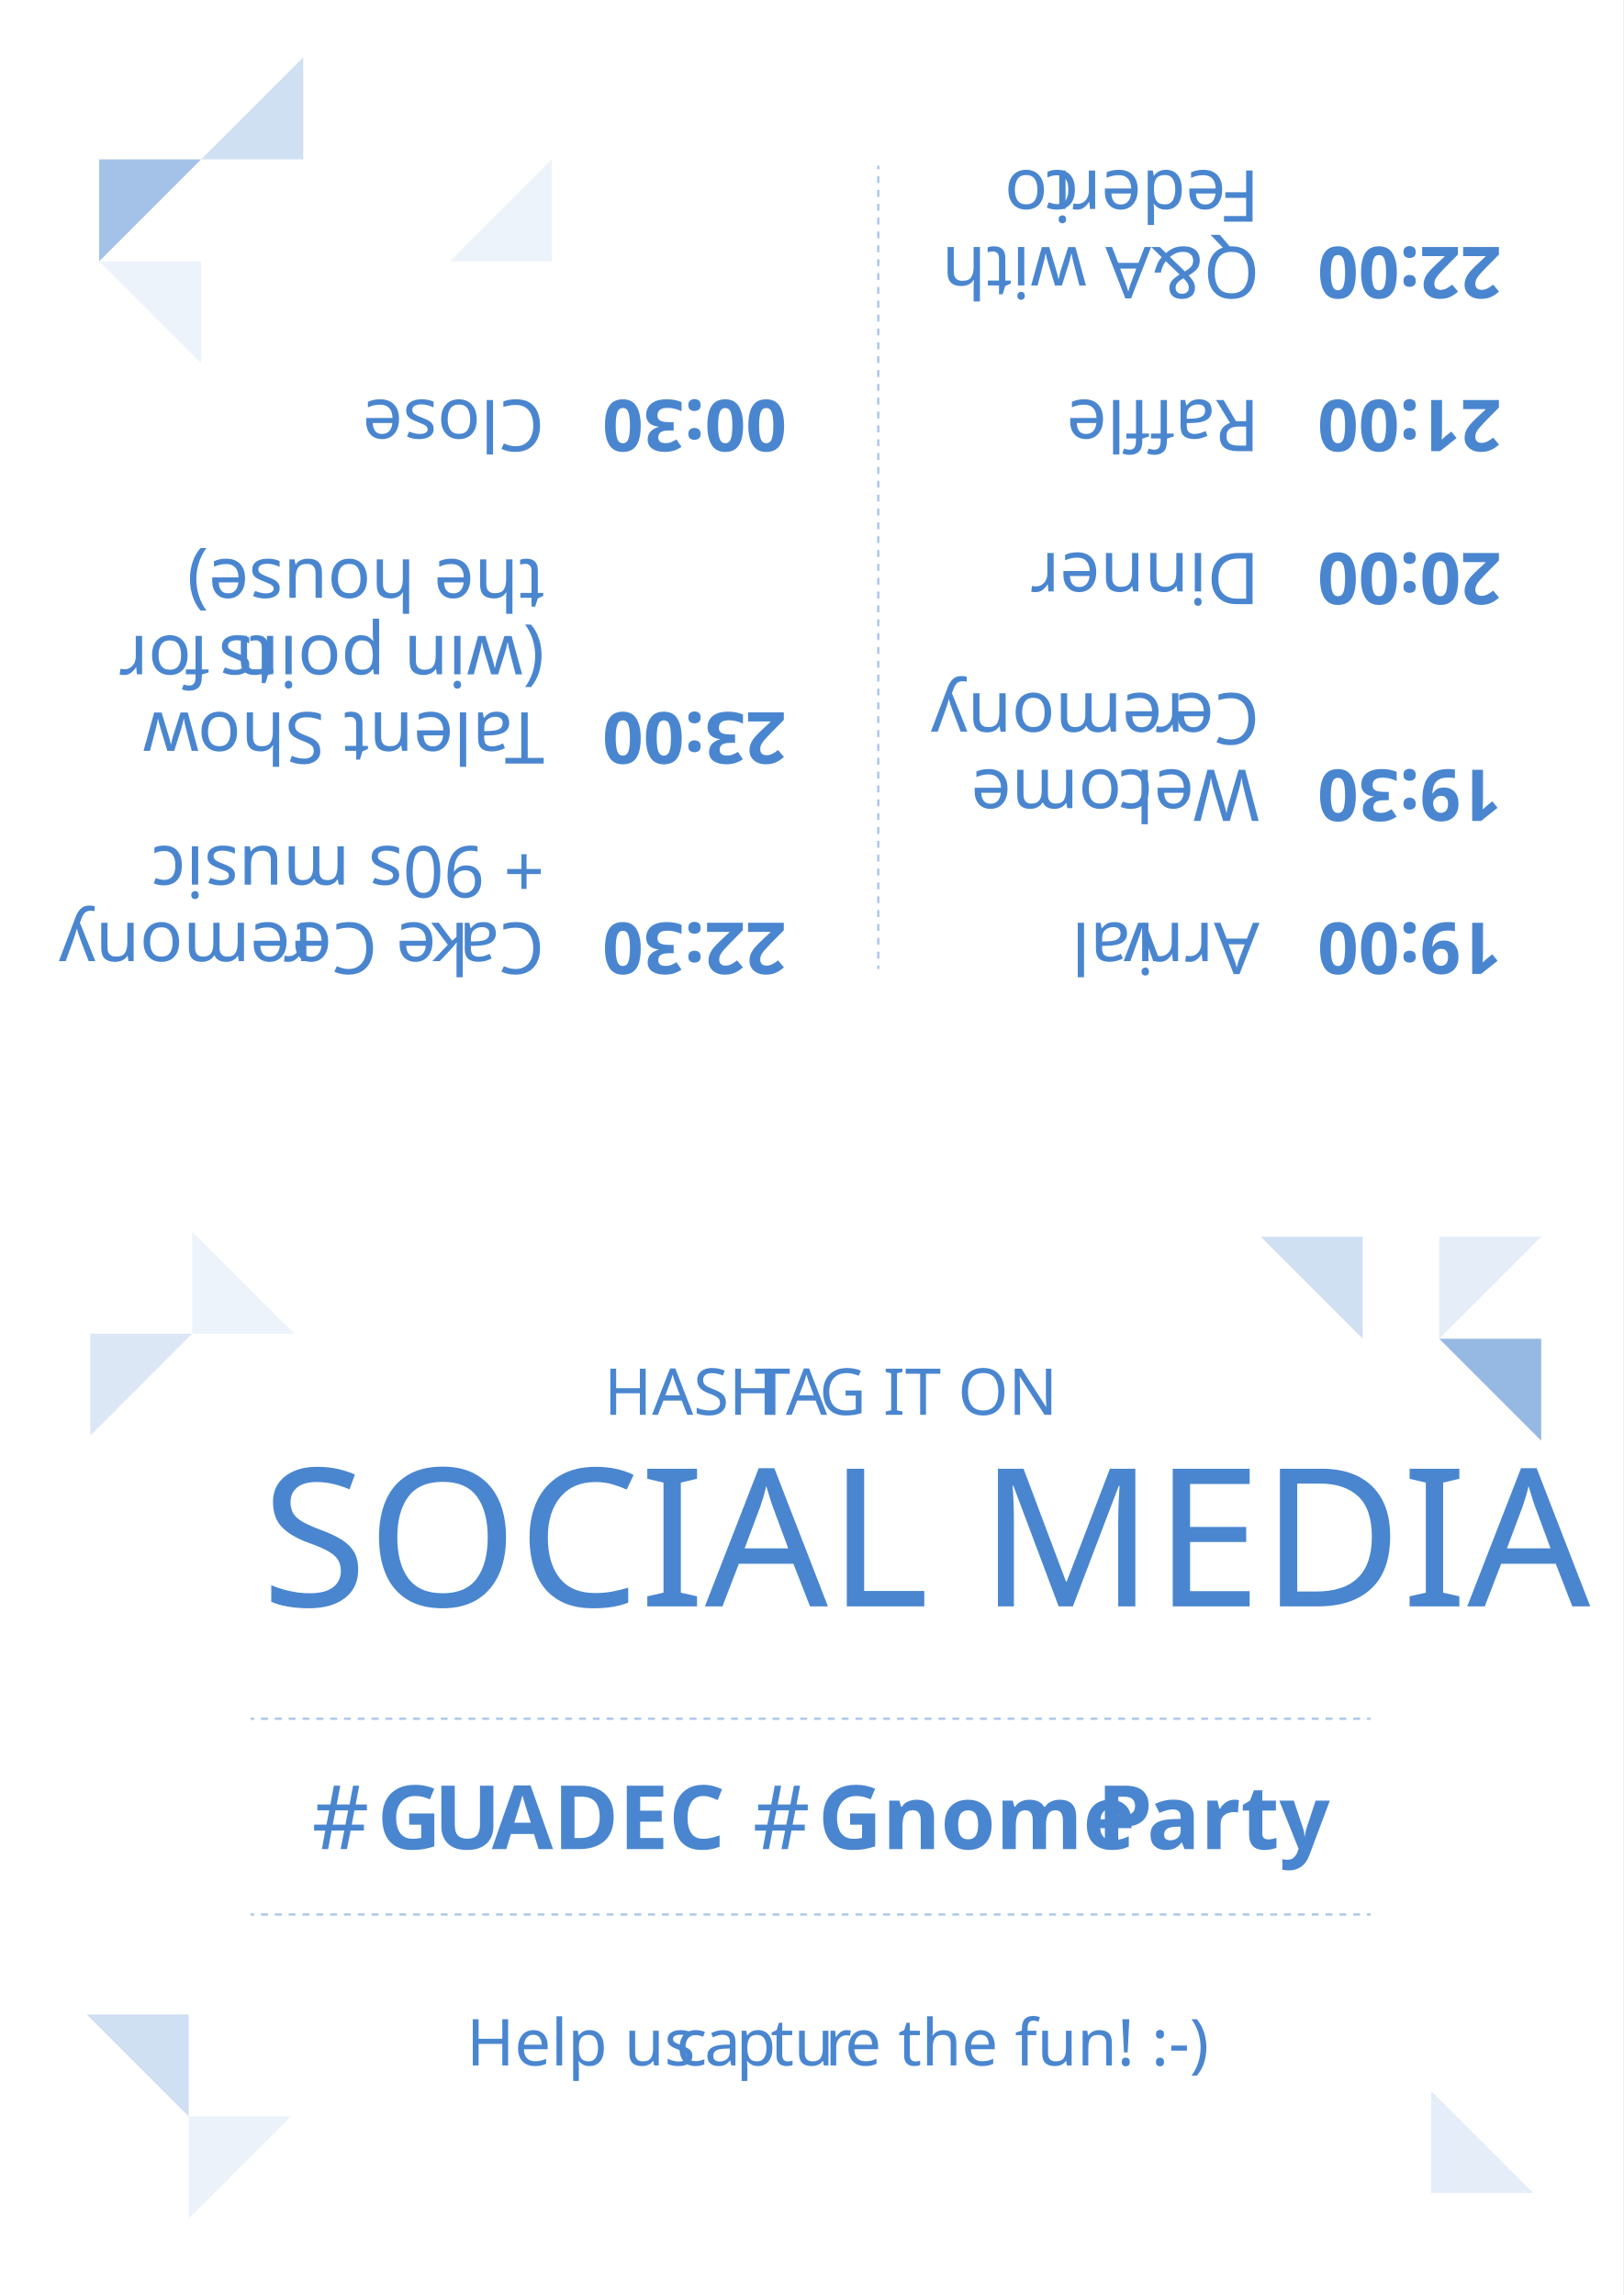
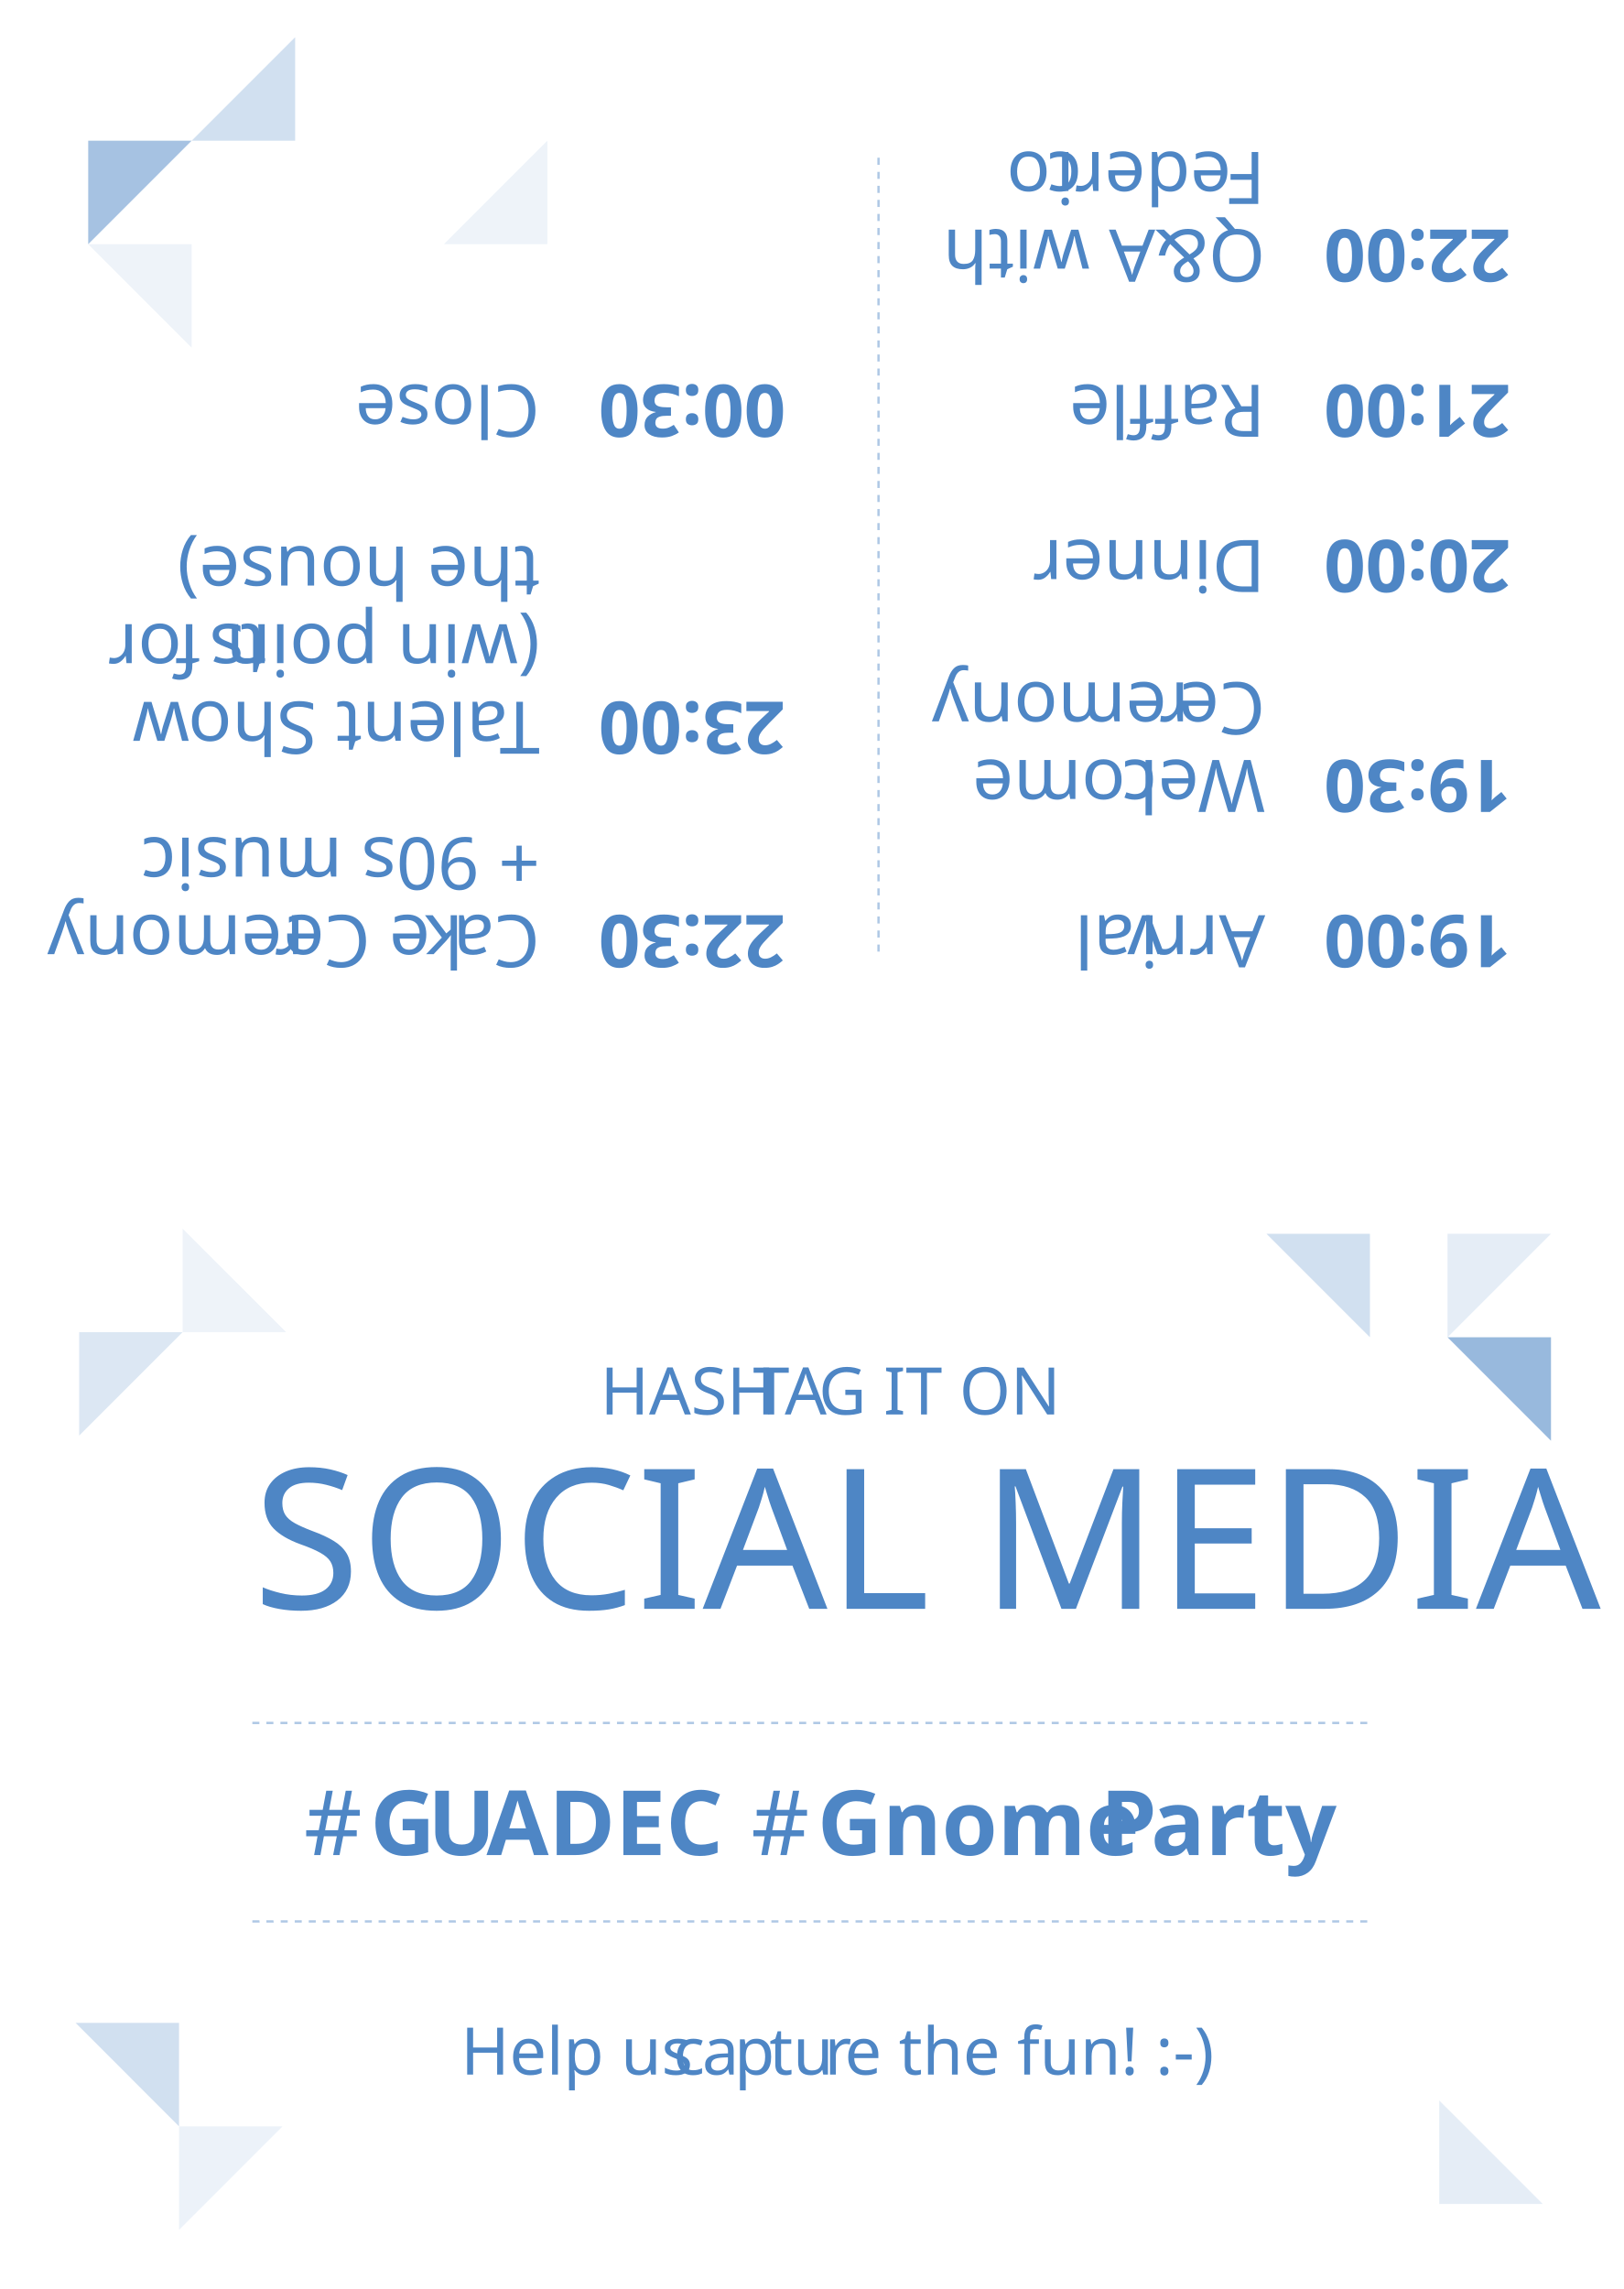
- <svg xmlns="http://www.w3.org/2000/svg" id="Layer_1" data-name="Layer 1" viewBox="0 0 3508 4960">
-   <rect x="-0.2" y="-0.03" width="3508" height="2480" transform="translate(3507.6 2479.94) rotate(180)" style="fill:#fff" />
-   <g style="opacity:0.45">
-     <line x1="1898.11" y1="358.19" x2="1898.11" y2="365.69" style="fill:none;stroke:#4a86cf;stroke-miterlimit:10;stroke-width:5px" />
-     <line x1="1898.11" y1="380.66" x2="1898.11" y2="2079.21" style="fill:none;stroke:#4a86cf;stroke-miterlimit:10;stroke-width:5px;stroke-dasharray:14.965,14.965" />
-     <line x1="1898.11" y1="2086.69" x2="1898.11" y2="2094.19" style="fill:none;stroke:#4a86cf;stroke-miterlimit:10;stroke-width:5px" />
+ <svg xmlns="http://www.w3.org/2000/svg" id="Layer_1" data-name="Layer 1" viewBox="0 0 595.28 839.06">
+   <rect x="-28.56" y="-28.5" width="652" height="896" transform="translate(594.88 839) rotate(180)" fill="#fff" />
+   <g opacity="0.45">
+     <path d="M322.52,348.82h-.86v-2.58h.86Zm0-5.15h-.86v-2.58h.86Zm0-5.15h-.86v-2.58h.86Zm0-5.15h-.86v-2.58h.86Zm0-5.15h-.86v-2.58h.86Zm0-5.15h-.86v-2.58h.86Zm0-5.15h-.86v-2.58h.86Zm0-5.15h-.86v-2.58h.86Zm0-5.15h-.86V305h.86Zm0-5.15h-.86v-2.58h.86Zm0-5.15h-.86v-2.58h.86Zm0-5.15h-.86v-2.58h.86Zm0-5.15h-.86v-2.58h.86Zm0-5.15h-.86v-2.58h.86Zm0-5.15h-.86v-2.58h.86Zm0-5.15h-.86V269h.86Zm0-5.15h-.86v-2.58h.86Zm0-5.15h-.86v-2.58h.86Zm0-5.15h-.86v-2.58h.86Zm0-5.15h-.86v-2.58h.86Zm0-5.15h-.86v-2.58h.86Zm0-5.15h-.86v-2.58h.86Zm0-5.15h-.86v-2.58h.86Zm0-5.15h-.86v-2.58h.86Zm0-5.15h-.86v-2.58h.86Zm0-5.15h-.86v-2.58h.86Zm0-5.15h-.86v-2.58h.86Zm0-5.15h-.86v-2.58h.86Zm0-5.15h-.86V202h.86Zm0-5.15h-.86v-2.58h.86Zm0-5.15h-.86v-2.58h.86Zm0-5.15h-.86v-2.58h.86Zm0-5.15h-.86v-2.58h.86Zm0-5.15h-.86v-2.58h.86Zm0-5.15h-.86v-2.58h.86Zm0-5.15h-.86V166h.86Zm0-5.15h-.86v-2.58h.86Zm0-5.15h-.86v-2.58h.86Zm0-5.15h-.86v-2.58h.86Zm0-5.15h-.86v-2.58h.86Zm0-5.15h-.86v-2.58h.86Zm0-5.15h-.86v-2.58h.86Zm0-5.15h-.86v-2.58h.86Zm0-5.15h-.86v-2.58h.86Zm0-5.15h-.86v-2.58h.86Zm0-5.15h-.86v-2.58h.86Zm0-5.15h-.86v-2.58h.86Zm0-5.15h-.86v-2.58h.86Zm0-5.15h-.86V99h.86Zm0-5.15h-.86V93.86h.86Zm0-5.15h-.86V88.71h.86Zm0-5.15h-.86V83.56h.86Zm0-5.15h-.86V78.41h.86Zm0-5.15h-.86V73.26h.86Zm0-5.15h-.86V68.11h.86Zm0-5.15h-.86V63h.86Zm0-5.15h-.86V57.81h.86Z" fill="#4e86c5" />
  </g>
-   <text transform="translate(3245.56 1994.31) rotate(180)" style="font-size:154.852px;fill:#4a86cf;font-family:SourceSansPro-Bold, Source Sans Pro;font-weight:700">19:00</text>
-   <text transform="translate(2722 1994.31) rotate(180)" style="font-size:154.852px;fill:#4a86cf;font-family:SourceSansPro-Light, Source Sans Pro">Arri<tspan x="215.08" y="0" style="letter-spacing:-0.02em">v</tspan>
-     <tspan x="279.19" y="0">al</tspan>
+   <text transform="translate(553.96 335.49) rotate(180)" font-size="26.65" fill="#4e86c5" font-family="SourceSansPro-Bold, Source Sans Pro" font-weight="700">19:00</text>
+   <text transform="translate(463.87 335.49) rotate(180)" font-size="26.65" fill="#4e86c5" font-family="SourceSansPro-Light, Source Sans Pro">Arri<tspan x="37.01" y="0" letter-spacing="-0.02em">v</tspan>
+     <tspan x="48.04" y="0">al</tspan>
  </text>
-   <text transform="translate(3245.56 1663.63) rotate(180)" style="font-size:154.852px;fill:#4a86cf;font-family:SourceSansPro-Bold, Source Sans Pro;font-weight:700">19:30</text>
-   <text transform="translate(2722 1663.63) rotate(180)" style="font-size:154.852px;fill:#4a86cf;font-family:SourceSansPro-Light, Source Sans Pro">Wel<tspan x="230.72" y="0" style="letter-spacing:-0.017em">c</tspan>
-     <tspan x="297.62" y="0">ome</tspan>
-     <tspan x="0" y="165.33">Ce</tspan>
-     <tspan x="162.13" y="165.33" style="letter-spacing:-0.01em">r</tspan>
-     <tspan x="209.67" y="165.33">emony</tspan>
+   <text transform="translate(553.96 278.59) rotate(180)" font-size="26.65" fill="#4e86c5" font-family="SourceSansPro-Bold, Source Sans Pro" font-weight="700">19:30</text>
+   <text transform="translate(463.87 278.59) rotate(180)" font-size="26.65" fill="#4e86c5" font-family="SourceSansPro-Light, Source Sans Pro">Wel<tspan x="39.7" y="0" letter-spacing="-0.02em">c</tspan>
+     <tspan x="51.22" y="0">ome</tspan>
+     <tspan x="0" y="28.45">Ce</tspan>
+     <tspan x="27.9" y="28.45" letter-spacing="-0.01em">r</tspan>
+     <tspan x="36.08" y="28.45">emony</tspan>
  </text>
-   <text transform="translate(3245.56 1195.18) rotate(180)" style="font-size:154.852px;fill:#4a86cf;font-family:SourceSansPro-Bold, Source Sans Pro;font-weight:700">20:00</text>
-   <text transform="translate(2722 1195.18) rotate(180)" style="font-size:154.852px;fill:#4a86cf;font-family:SourceSansPro-Light, Source Sans Pro">Dinner</text>
-   <text transform="translate(3245.56 864.51) rotate(180)" style="font-size:154.852px;fill:#4a86cf;font-family:SourceSansPro-Bold, Source Sans Pro;font-weight:700">21:00</text>
-   <text transform="translate(2722 864.51) rotate(180)" style="font-size:154.852px;fill:#4a86cf;font-family:SourceSansPro-Light, Source Sans Pro">Raffle</text>
-   <text transform="translate(3245.56 533.85) rotate(180)" style="font-size:154.852px;fill:#4a86cf;font-family:SourceSansPro-Bold, Source Sans Pro;font-weight:700">22:00</text>
-   <text transform="translate(2722 533.85) rotate(180)" style="font-size:154.852px;fill:#4a86cf;font-family:SourceSansPro-Light, Source Sans Pro">Q&amp;A with<tspan x="0" y="165.33" style="letter-spacing:-0.011em">F</tspan>
-     <tspan x="72.16" y="165.33">ederi</tspan>
-     <tspan x="390.53" y="165.33" style="letter-spacing:-0.017em">c</tspan>
-     <tspan x="457.42" y="165.33">o</tspan>
+   <text transform="translate(553.96 197.98) rotate(180)" font-size="26.65" fill="#4e86c5" font-family="SourceSansPro-Bold, Source Sans Pro" font-weight="700">20:00</text>
+   <text transform="translate(463.87 197.98) rotate(180)" font-size="26.65" fill="#4e86c5" font-family="SourceSansPro-Light, Source Sans Pro">Dinner</text>
+   <text transform="translate(553.96 141.07) rotate(180)" font-size="26.65" fill="#4e86c5" font-family="SourceSansPro-Bold, Source Sans Pro" font-weight="700">21:00</text>
+   <text transform="translate(463.87 141.07) rotate(180)" font-size="26.65" fill="#4e86c5" font-family="SourceSansPro-Light, Source Sans Pro">Raffle</text>
+   <text transform="translate(553.96 84.17) rotate(180)" font-size="26.65" fill="#4e86c5" font-family="SourceSansPro-Bold, Source Sans Pro" font-weight="700">22:00</text>
+   <text transform="translate(463.87 84.17) rotate(180)" font-size="26.65" fill="#4e86c5" font-family="SourceSansPro-Light, Source Sans Pro">Q&amp;A with<tspan x="0" y="28.45" letter-spacing="-0.01em">F</tspan>
+     <tspan x="12.42" y="28.45">ederi</tspan>
+     <tspan x="67.2" y="28.45" letter-spacing="-0.02em">c</tspan>
+     <tspan x="78.71" y="28.45">o</tspan>
  </text>
-   <text transform="translate(1700.11 1994.31) rotate(180)" style="font-size:154.852px;fill:#4a86cf;font-family:SourceSansPro-Bold, Source Sans Pro;font-weight:700">22:30</text>
-   <text transform="translate(1176.56 1994.31) rotate(180)" style="font-size:154.852px;fill:#4a86cf;font-family:SourceSansPro-Light, Source Sans Pro">Ca<tspan x="163.37" y="0" style="letter-spacing:-0.012em">k</tspan>
-     <tspan x="233.36" y="0">e Ce</tspan>
-     <tspan x="501.25" y="0" style="letter-spacing:-0.01em">r</tspan>
-     <tspan x="548.79" y="0" style="letter-spacing:0em">emony</tspan>
-     <tspan x="0" y="165.33">+ 90s music</tspan>
+   <text transform="translate(288.02 335.49) rotate(180)" font-size="26.65" fill="#4e86c5" font-family="SourceSansPro-Bold, Source Sans Pro" font-weight="700">22:30</text>
+   <text transform="translate(197.92 335.49) rotate(180)" font-size="26.65" fill="#4e86c5" font-family="SourceSansPro-Light, Source Sans Pro">Ca<tspan x="28.11" y="0" letter-spacing="-0.01em">k</tspan>
+     <tspan x="40.16" y="0">e Ce</tspan>
+     <tspan x="86.26" y="0" letter-spacing="-0.01em">r</tspan>
+     <tspan x="94.44" y="0" letter-spacing="0em">emony</tspan>
+     <tspan x="0" y="28.45">+ 90s music</tspan>
  </text>
-   <text transform="translate(1700.11 1539.63) rotate(180)" style="font-size:154.852px;fill:#4a86cf;font-family:SourceSansPro-Bold, Source Sans Pro;font-weight:700">23:00</text>
-   <text transform="translate(1176.56 1539.63) rotate(180)" style="font-size:154.852px;fill:#4a86cf;font-family:SourceSansPro-Light, Source Sans Pro">
-     <tspan style="letter-spacing:-0.078em">T</tspan>
-     <tspan x="69.06" y="0">alent Show</tspan>
-     <tspan x="0" y="165.33">(win poin</tspan>
-     <tspan x="583.01" y="165.33" style="letter-spacing:-0.01em">t</tspan>
-     <tspan x="629.77" y="165.33" style="letter-spacing:-0em">s </tspan>
-     <tspan x="723.46" y="165.33" style="letter-spacing:-0.01em">f</tspan>
-     <tspan x="762.63" y="165.33">or</tspan>
-     <tspan x="0" y="330.67">the house)</tspan>
+   <text transform="translate(288.02 257.25) rotate(180)" font-size="26.65" fill="#4e86c5" font-family="SourceSansPro-Bold, Source Sans Pro" font-weight="700">23:00</text>
+   <text transform="translate(197.92 257.25) rotate(180)" font-size="26.65" fill="#4e86c5" font-family="SourceSansPro-Light, Source Sans Pro">
+     <tspan letter-spacing="-0.08em">T</tspan>
+     <tspan x="11.88" y="0">alent Show</tspan>
+     <tspan x="0" y="28.45">(win poin</tspan>
+     <tspan x="100.33" y="28.45" letter-spacing="-0.01em">t</tspan>
+     <tspan x="108.37" y="28.45">s </tspan>
+     <tspan x="124.5" y="28.45" letter-spacing="-0.01em">f</tspan>
+     <tspan x="131.24" y="28.45">or</tspan>
+     <tspan x="0" y="56.9">the house)</tspan>
  </text>
-   <text transform="translate(1700.11 864.51) rotate(180)" style="font-size:154.852px;fill:#4a86cf;font-family:SourceSansPro-Bold, Source Sans Pro;font-weight:700">00:30</text>
-   <text transform="translate(1176.56 864.51) rotate(180)" style="font-size:154.852px;fill:#4a86cf;font-family:SourceSansPro-Light, Source Sans Pro">Close</text>
-   <polygon points="1192.55 564.86 972.11 564.86 1192.55 344.42 1192.55 564.86" style="fill:#4a86cf;opacity:0.1" />
-   <polygon points="434.77 564.86 434.77 785.3 214.33 564.86 434.77 564.86" style="fill:#4a86cf;opacity:0.1" />
-   <polygon points="655.22 344.42 434.77 344.42 655.22 123.97 655.22 344.42" style="fill:#4a86cf;opacity:0.26" />
-   <polygon points="214.33 344.42 434.77 344.42 214.33 564.86 214.33 344.42" style="fill:#4a86cf;opacity:0.5" />
-   <rect x="-0.2" y="2479.97" width="3508" height="2480" style="fill:#fff" />
-   <g style="opacity:0.45">
-     <line x1="541.64" y1="3714.56" x2="549.14" y2="3714.56" style="fill:none;stroke:#4a86cf;stroke-miterlimit:10;stroke-width:5px" />
-     <line x1="564.08" y1="3714.56" x2="2946.83" y2="3714.56" style="fill:none;stroke:#4a86cf;stroke-miterlimit:10;stroke-width:5px;stroke-dasharray:14.939,14.939" />
-     <line x1="2954.3" y1="3714.56" x2="2961.8" y2="3714.56" style="fill:none;stroke:#4a86cf;stroke-miterlimit:10;stroke-width:5px" />
+   <text transform="translate(288.02 141.07) rotate(180)" font-size="26.65" fill="#4e86c5" font-family="SourceSansPro-Bold, Source Sans Pro" font-weight="700">00:30</text>
+   <text transform="translate(197.92 141.07) rotate(180)" font-size="26.65" fill="#4e86c5" font-family="SourceSansPro-Light, Source Sans Pro">Close</text>
+   <polygon points="200.67 89.51 162.74 89.51 200.67 51.57 200.67 89.51" fill="#4e86c5" opacity="0.1" />
+   <polygon points="70.27 89.51 70.27 127.44 32.34 89.51 70.27 89.51" fill="#4e86c5" opacity="0.1" />
+   <polygon points="108.21 51.57 70.27 51.57 108.21 13.64 108.21 51.57" fill="#4e86c5" opacity="0.26" />
+   <polygon points="32.34 51.57 70.27 51.57 32.34 89.51 32.34 51.57" fill="#4e86c5" opacity="0.5" />
+   <g opacity="0.45">
+     <path d="M501.27,632H498.7v-.86h2.57Zm-5.14,0h-2.57v-.86h2.57ZM491,632h-2.57v-.86H491Zm-5.14,0h-2.57v-.86h2.57Zm-5.14,0h-2.57v-.86h2.57Zm-5.14,0H473v-.86h2.57Zm-5.14,0h-2.57v-.86h2.57Zm-5.14,0h-2.57v-.86h2.57Zm-5.14,0h-2.57v-.86h2.57ZM455,632h-2.57v-.86H455Zm-5.14,0h-2.57v-.86h2.57Zm-5.14,0h-2.57v-.86h2.57Zm-5.14,0H437v-.86h2.57Zm-5.14,0h-2.57v-.86h2.57Zm-5.14,0h-2.57v-.86h2.57Zm-5.14,0h-2.57v-.86h2.57ZM419,632h-2.57v-.86H419Zm-5.14,0h-2.57v-.86h2.57Zm-5.14,0h-2.57v-.86h2.57Zm-5.14,0H401v-.86h2.57Zm-5.14,0h-2.57v-.86h2.57Zm-5.14,0h-2.57v-.86h2.57Zm-5.14,0h-2.57v-.86h2.57ZM383,632h-2.57v-.86H383Zm-5.14,0H375.3v-.86h2.57Zm-5.14,0h-2.57v-.86h2.57Zm-5.14,0H365v-.86h2.57Zm-5.14,0h-2.57v-.86h2.57Zm-5.14,0h-2.57v-.86h2.57Zm-5.14,0H349.6v-.86h2.57ZM347,632h-2.57v-.86H347Zm-5.14,0h-2.57v-.86h2.57Zm-5.14,0h-2.57v-.86h2.57Zm-5.14,0H329v-.86h2.57Zm-5.14,0h-2.57v-.86h2.57Zm-5.14,0h-2.57v-.86h2.57Zm-5.14,0h-2.57v-.86h2.57ZM311,632h-2.57v-.86H311Zm-5.14,0h-2.57v-.86h2.57Zm-5.14,0h-2.57v-.86h2.57Zm-5.14,0H293v-.86h2.57Zm-5.14,0H287.9v-.86h2.57Zm-5.14,0h-2.57v-.86h2.57Zm-5.14,0h-2.57v-.86h2.57ZM275,632h-2.57v-.86H275Zm-5.14,0h-2.57v-.86h2.57Zm-5.14,0h-2.57v-.86h2.57Zm-5.14,0H257v-.86h2.57Zm-5.14,0h-2.57v-.86h2.57Zm-5.14,0h-2.57v-.86h2.57Zm-5.14,0h-2.57v-.86h2.57Zm-5.14,0h-2.57v-.86h2.57Zm-5.14,0h-2.57v-.86h2.57Zm-5.14,0H226.2v-.86h2.57Zm-5.14,0h-2.57v-.86h2.57Zm-5.14,0h-2.57v-.86h2.57Zm-5.14,0h-2.57v-.86h2.57Zm-5.14,0h-2.57v-.86h2.57Zm-5.14,0h-2.57v-.86h2.57Zm-5.14,0h-2.57v-.86h2.57Zm-5.14,0h-2.57v-.86h2.57Zm-5.14,0h-2.57v-.86h2.57Zm-5.14,0h-2.57v-.86h2.57Zm-5.14,0h-2.57v-.86h2.57Zm-5.14,0h-2.57v-.86h2.57Zm-5.14,0H164.5v-.86h2.57Zm-5.14,0h-2.57v-.86h2.57Zm-5.14,0h-2.57v-.86h2.57Zm-5.14,0h-2.57v-.86h2.57Zm-5.14,0h-2.57v-.86h2.57Zm-5.14,0H138.8v-.86h2.57Zm-5.14,0h-2.57v-.86h2.57Zm-5.14,0h-2.57v-.86h2.57Zm-5.14,0h-2.57v-.86h2.57Zm-5.14,0h-2.57v-.86h2.57Zm-5.14,0h-2.57v-.86h2.57Zm-5.14,0h-2.57v-.86h2.57Zm-5.14,0h-2.57v-.86h2.57Zm-5.14,0H97.66v-.86h2.57Zm-5.14,0H92.52v-.86h2.57Z" fill="#4e86c5" />
  </g>
-   <g style="opacity:0.45">
-     <line x1="541.64" y1="4137.63" x2="549.14" y2="4137.63" style="fill:none;stroke:#4a86cf;stroke-miterlimit:10;stroke-width:5px" />
-     <line x1="564.08" y1="4137.63" x2="2946.83" y2="4137.63" style="fill:none;stroke:#4a86cf;stroke-miterlimit:10;stroke-width:5px;stroke-dasharray:14.939,14.939" />
-     <line x1="2954.3" y1="4137.63" x2="2961.8" y2="4137.63" style="fill:none;stroke:#4a86cf;stroke-miterlimit:10;stroke-width:5px" />
+   <g opacity="0.45">
+     <path d="M501.27,704.75H498.7v-.86h2.57Zm-5.14,0h-2.57v-.86h2.57Zm-5.14,0h-2.57v-.86H491Zm-5.14,0h-2.57v-.86h2.57Zm-5.14,0h-2.57v-.86h2.57Zm-5.14,0H473v-.86h2.57Zm-5.14,0h-2.57v-.86h2.57Zm-5.14,0h-2.57v-.86h2.57Zm-5.14,0h-2.57v-.86h2.57Zm-5.14,0h-2.57v-.86H455Zm-5.14,0h-2.57v-.86h2.57Zm-5.14,0h-2.57v-.86h2.57Zm-5.14,0H437v-.86h2.57Zm-5.14,0h-2.57v-.86h2.57Zm-5.14,0h-2.57v-.86h2.57Zm-5.14,0h-2.57v-.86h2.57Zm-5.14,0h-2.57v-.86H419Zm-5.14,0h-2.57v-.86h2.57Zm-5.14,0h-2.57v-.86h2.57Zm-5.14,0H401v-.86h2.57Zm-5.14,0h-2.57v-.86h2.57Zm-5.14,0h-2.57v-.86h2.57Zm-5.14,0h-2.57v-.86h2.57Zm-5.14,0h-2.57v-.86H383Zm-5.14,0H375.3v-.86h2.57Zm-5.14,0h-2.57v-.86h2.57Zm-5.14,0H365v-.86h2.57Zm-5.14,0h-2.57v-.86h2.57Zm-5.14,0h-2.57v-.86h2.57Zm-5.14,0H349.6v-.86h2.57Zm-5.14,0h-2.57v-.86H347Zm-5.14,0h-2.57v-.86h2.57Zm-5.14,0h-2.57v-.86h2.57Zm-5.14,0H329v-.86h2.57Zm-5.14,0h-2.57v-.86h2.57Zm-5.14,0h-2.57v-.86h2.57Zm-5.14,0h-2.57v-.86h2.57Zm-5.14,0h-2.57v-.86H311Zm-5.14,0h-2.57v-.86h2.57Zm-5.14,0h-2.57v-.86h2.57Zm-5.14,0H293v-.86h2.57Zm-5.14,0H287.9v-.86h2.57Zm-5.14,0h-2.57v-.86h2.57Zm-5.14,0h-2.57v-.86h2.57Zm-5.14,0h-2.57v-.86H275Zm-5.14,0h-2.57v-.86h2.57Zm-5.14,0h-2.57v-.86h2.57Zm-5.14,0H257v-.86h2.57Zm-5.14,0h-2.57v-.86h2.57Zm-5.14,0h-2.57v-.86h2.57Zm-5.14,0h-2.57v-.86h2.57Zm-5.14,0h-2.57v-.86h2.57Zm-5.14,0h-2.57v-.86h2.57Zm-5.14,0H226.2v-.86h2.57Zm-5.14,0h-2.57v-.86h2.57Zm-5.14,0h-2.57v-.86h2.57Zm-5.14,0h-2.57v-.86h2.57Zm-5.14,0h-2.57v-.86h2.57Zm-5.14,0h-2.57v-.86h2.57Zm-5.14,0h-2.57v-.86h2.57Zm-5.14,0h-2.57v-.86h2.57Zm-5.14,0h-2.57v-.86h2.57Zm-5.14,0h-2.57v-.86h2.57Zm-5.14,0h-2.57v-.86h2.57Zm-5.14,0h-2.57v-.86h2.57Zm-5.14,0H164.5v-.86h2.57Zm-5.14,0h-2.57v-.86h2.57Zm-5.14,0h-2.57v-.86h2.57Zm-5.14,0h-2.57v-.86h2.57Zm-5.14,0h-2.57v-.86h2.57Zm-5.14,0H138.8v-.86h2.57Zm-5.14,0h-2.57v-.86h2.57Zm-5.14,0h-2.57v-.86h2.57Zm-5.14,0h-2.57v-.86h2.57Zm-5.14,0h-2.57v-.86h2.57Zm-5.14,0h-2.57v-.86h2.57Zm-5.14,0h-2.57v-.86h2.57Zm-5.14,0h-2.57v-.86h2.57Zm-5.14,0H97.66v-.86h2.57Zm-5.14,0H92.52v-.86h2.57Z" fill="#4e86c5" />
  </g>
-   <text transform="translate(1305.45 3057.8)" style="font-size:139.849px;fill:#4a86cf;font-family:SourceSansPro-Light, Source Sans Pro">HASH<tspan x="325.15" y="0" style="letter-spacing:-0.04em">T</tspan>
-     <tspan x="392.83" y="0" style="letter-spacing:-0.01em">A</tspan>
-     <tspan x="464.99" y="0">G IT ON</tspan>
+   <text transform="translate(220.1 518.5)" font-size="24.07" fill="#4e86c5" font-family="SourceSansPro-Light, Source Sans Pro">HASH<tspan x="55.95" y="0" letter-spacing="-0.04em">T</tspan>
+     <tspan x="67.6" y="0" letter-spacing="-0.01em">A</tspan>
+     <tspan x="80.02" y="0">G IT ON</tspan>
  </text>
-   <text transform="translate(1008.21 4463.86)" style="font-size:139.849px;fill:#4a86cf;font-family:SourceSansPro-Light, Source Sans Pro">Help us <tspan x="452.69" y="0" style="letter-spacing:-0.01em">c</tspan>
-     <tspan x="514.08" y="0" style="letter-spacing:-0em">a</tspan>
-     <tspan x="582.74" y="0" style="letter-spacing:-0.012em">p</tspan>
-     <tspan x="657.15" y="0" style="letter-spacing:-0em">tu</tspan>
-     <tspan x="774.76" y="0" style="letter-spacing:-0.01em">r</tspan>
-     <tspan x="817.69" y="0">e the fun! :-)</tspan>
+   <text transform="translate(168.95 760.46)" font-size="24.07" fill="#4e86c5" font-family="SourceSansPro-Light, Source Sans Pro">Help us <tspan x="77.9" y="0" letter-spacing="-0.01em">c</tspan>
+     <tspan x="88.46" y="0">a</tspan>
+     <tspan x="100.28" y="0" letter-spacing="-0.01em">p</tspan>
+     <tspan x="113.08" y="0">tu</tspan>
+     <tspan x="133.32" y="0" letter-spacing="-0.01em">r</tspan>
+     <tspan x="140.71" y="0">e the fun! :-)</tspan>
  </text>
-   <text transform="translate(564.98 3471.69)" style="font-size:416.555px;fill:#4a86cf;font-family:SourceSansPro-ExtraLight, Source Sans Pro">SOCIAL MEDIA</text>
-   <text transform="translate(673.98 3996.31)" style="font-size:191.939px;fill:#4a86cf;font-family:Montserrat-Regular, Montserrat">#<tspan x="141.07" y="0" style="font-family:SourceSansPro-Bold, Source Sans Pro;font-weight:700">G</tspan>
-     <tspan x="263.53" y="0" style="font-family:SourceSansPro-Bold, Source Sans Pro;font-weight:700;letter-spacing:-0.012em">U</tspan>
-     <tspan x="388.86" y="0" xml:space="preserve" style="font-family:SourceSansPro-Bold, Source Sans Pro;font-weight:700">ADEC   </tspan>
-     <tspan x="952.77" y="0">#</tspan>
-     <tspan x="1093.84" y="0" style="font-family:SourceSansPro-Bold, Source Sans Pro;font-weight:700">Gnome</tspan>
-     <tspan x="1696.52" y="0" style="font-family:SourceSansPro-Bold, Source Sans Pro;font-weight:700;letter-spacing:-0.034em">P</tspan>
-     <tspan x="1804.39" y="0" style="font-family:SourceSansPro-Bold, Source Sans Pro;font-weight:700">arty</tspan>
+   <text transform="translate(92.68 589.73)" font-size="71.68" fill="#4e86c5" font-family="SourceSansPro-ExtraLight, Source Sans Pro">SOCIAL MEDIA</text>
+   <text transform="translate(111.43 680)" font-size="33.03" fill="#4e86c5" font-family="Montserrat-Regular, Montserrat">#<tspan x="24.28" y="0" font-family="SourceSansPro-Bold, Source Sans Pro" font-weight="700">G</tspan>
+     <tspan x="45.35" y="0" font-family="SourceSansPro-Bold, Source Sans Pro" font-weight="700" letter-spacing="-0.01em">U</tspan>
+     <tspan x="66.92" y="0" xml:space="preserve" font-family="SourceSansPro-Bold, Source Sans Pro" font-weight="700" letter-spacing="0em">ADEC   </tspan>
+     <tspan x="163.96" y="0">#</tspan>
+     <tspan x="188.23" y="0" font-family="SourceSansPro-Bold, Source Sans Pro" font-weight="700">Gnome</tspan>
+     <tspan x="291.94" y="0" font-family="SourceSansPro-Bold, Source Sans Pro" font-weight="700" letter-spacing="-0.03em">P</tspan>
+     <tspan x="310.51" y="0" font-family="SourceSansPro-Bold, Source Sans Pro" font-weight="700">arty</tspan>
  </text>
-   <polygon points="3110.38 2672.86 3330.83 2672.86 3110.38 2893.3 3110.38 2672.86" style="fill:#4a86cf;opacity:0.15" />
-   <polygon points="3092.77 4739.53 3092.77 4519.08 3313.22 4739.53 3092.77 4739.53" style="fill:#4a86cf;opacity:0.15" />
-   <polygon points="407.88 4574.19 628.33 4574.19 407.88 4794.64 407.88 4574.19" style="fill:#4a86cf;opacity:0.11" />
-   <polygon points="195.11 2882.3 415.55 2882.3 195.11 3102.75 195.11 2882.3" style="fill:#4a86cf;opacity:0.2" />
-   <polygon points="415.55 2882.3 415.55 2661.86 635.99 2882.3 415.55 2882.3" style="fill:#4a86cf;opacity:0.1" />
-   <polygon points="2945.05 2672.86 2945.05 2893.3 2724.61 2672.86 2945.05 2672.86" style="fill:#4a86cf;opacity:0.26" />
-   <polygon points="407.88 4353.75 407.88 4574.19 187.44 4353.75 407.88 4353.75" style="fill:#4a86cf;opacity:0.26" />
-   <polygon points="3330.83 2893.3 3330.83 3113.75 3110.38 2893.3 3330.83 2893.3" style="fill:#4a86cf;opacity:0.58" />
+   <polygon points="530.7 452.26 568.64 452.26 530.7 490.19 530.7 452.26" fill="#4e86c5" opacity="0.15" />
+   <polygon points="527.67 807.9 527.67 769.97 565.61 807.9 527.67 807.9" fill="#4e86c5" opacity="0.15" />
+   <polygon points="65.64 779.45 103.58 779.45 65.64 817.38 65.64 779.45" fill="#4e86c5" opacity="0.11" />
+   <polygon points="29.03 488.3 66.96 488.3 29.03 526.24 29.03 488.3" fill="#4e86c5" opacity="0.2" />
+   <polygon points="66.96 488.3 66.96 450.37 104.9 488.3 66.96 488.3" fill="#4e86c5" opacity="0.1" />
+   <polygon points="502.25 452.26 502.25 490.19 464.31 452.26 502.25 452.26" fill="#4e86c5" opacity="0.26" />
+   <polygon points="65.64 741.51 65.64 779.45 27.71 741.51 65.64 741.51" fill="#4e86c5" opacity="0.26" />
+   <polygon points="568.63 490.19 568.63 528.13 530.7 490.19 568.63 490.19" fill="#4e86c5" opacity="0.58" />
</svg>
